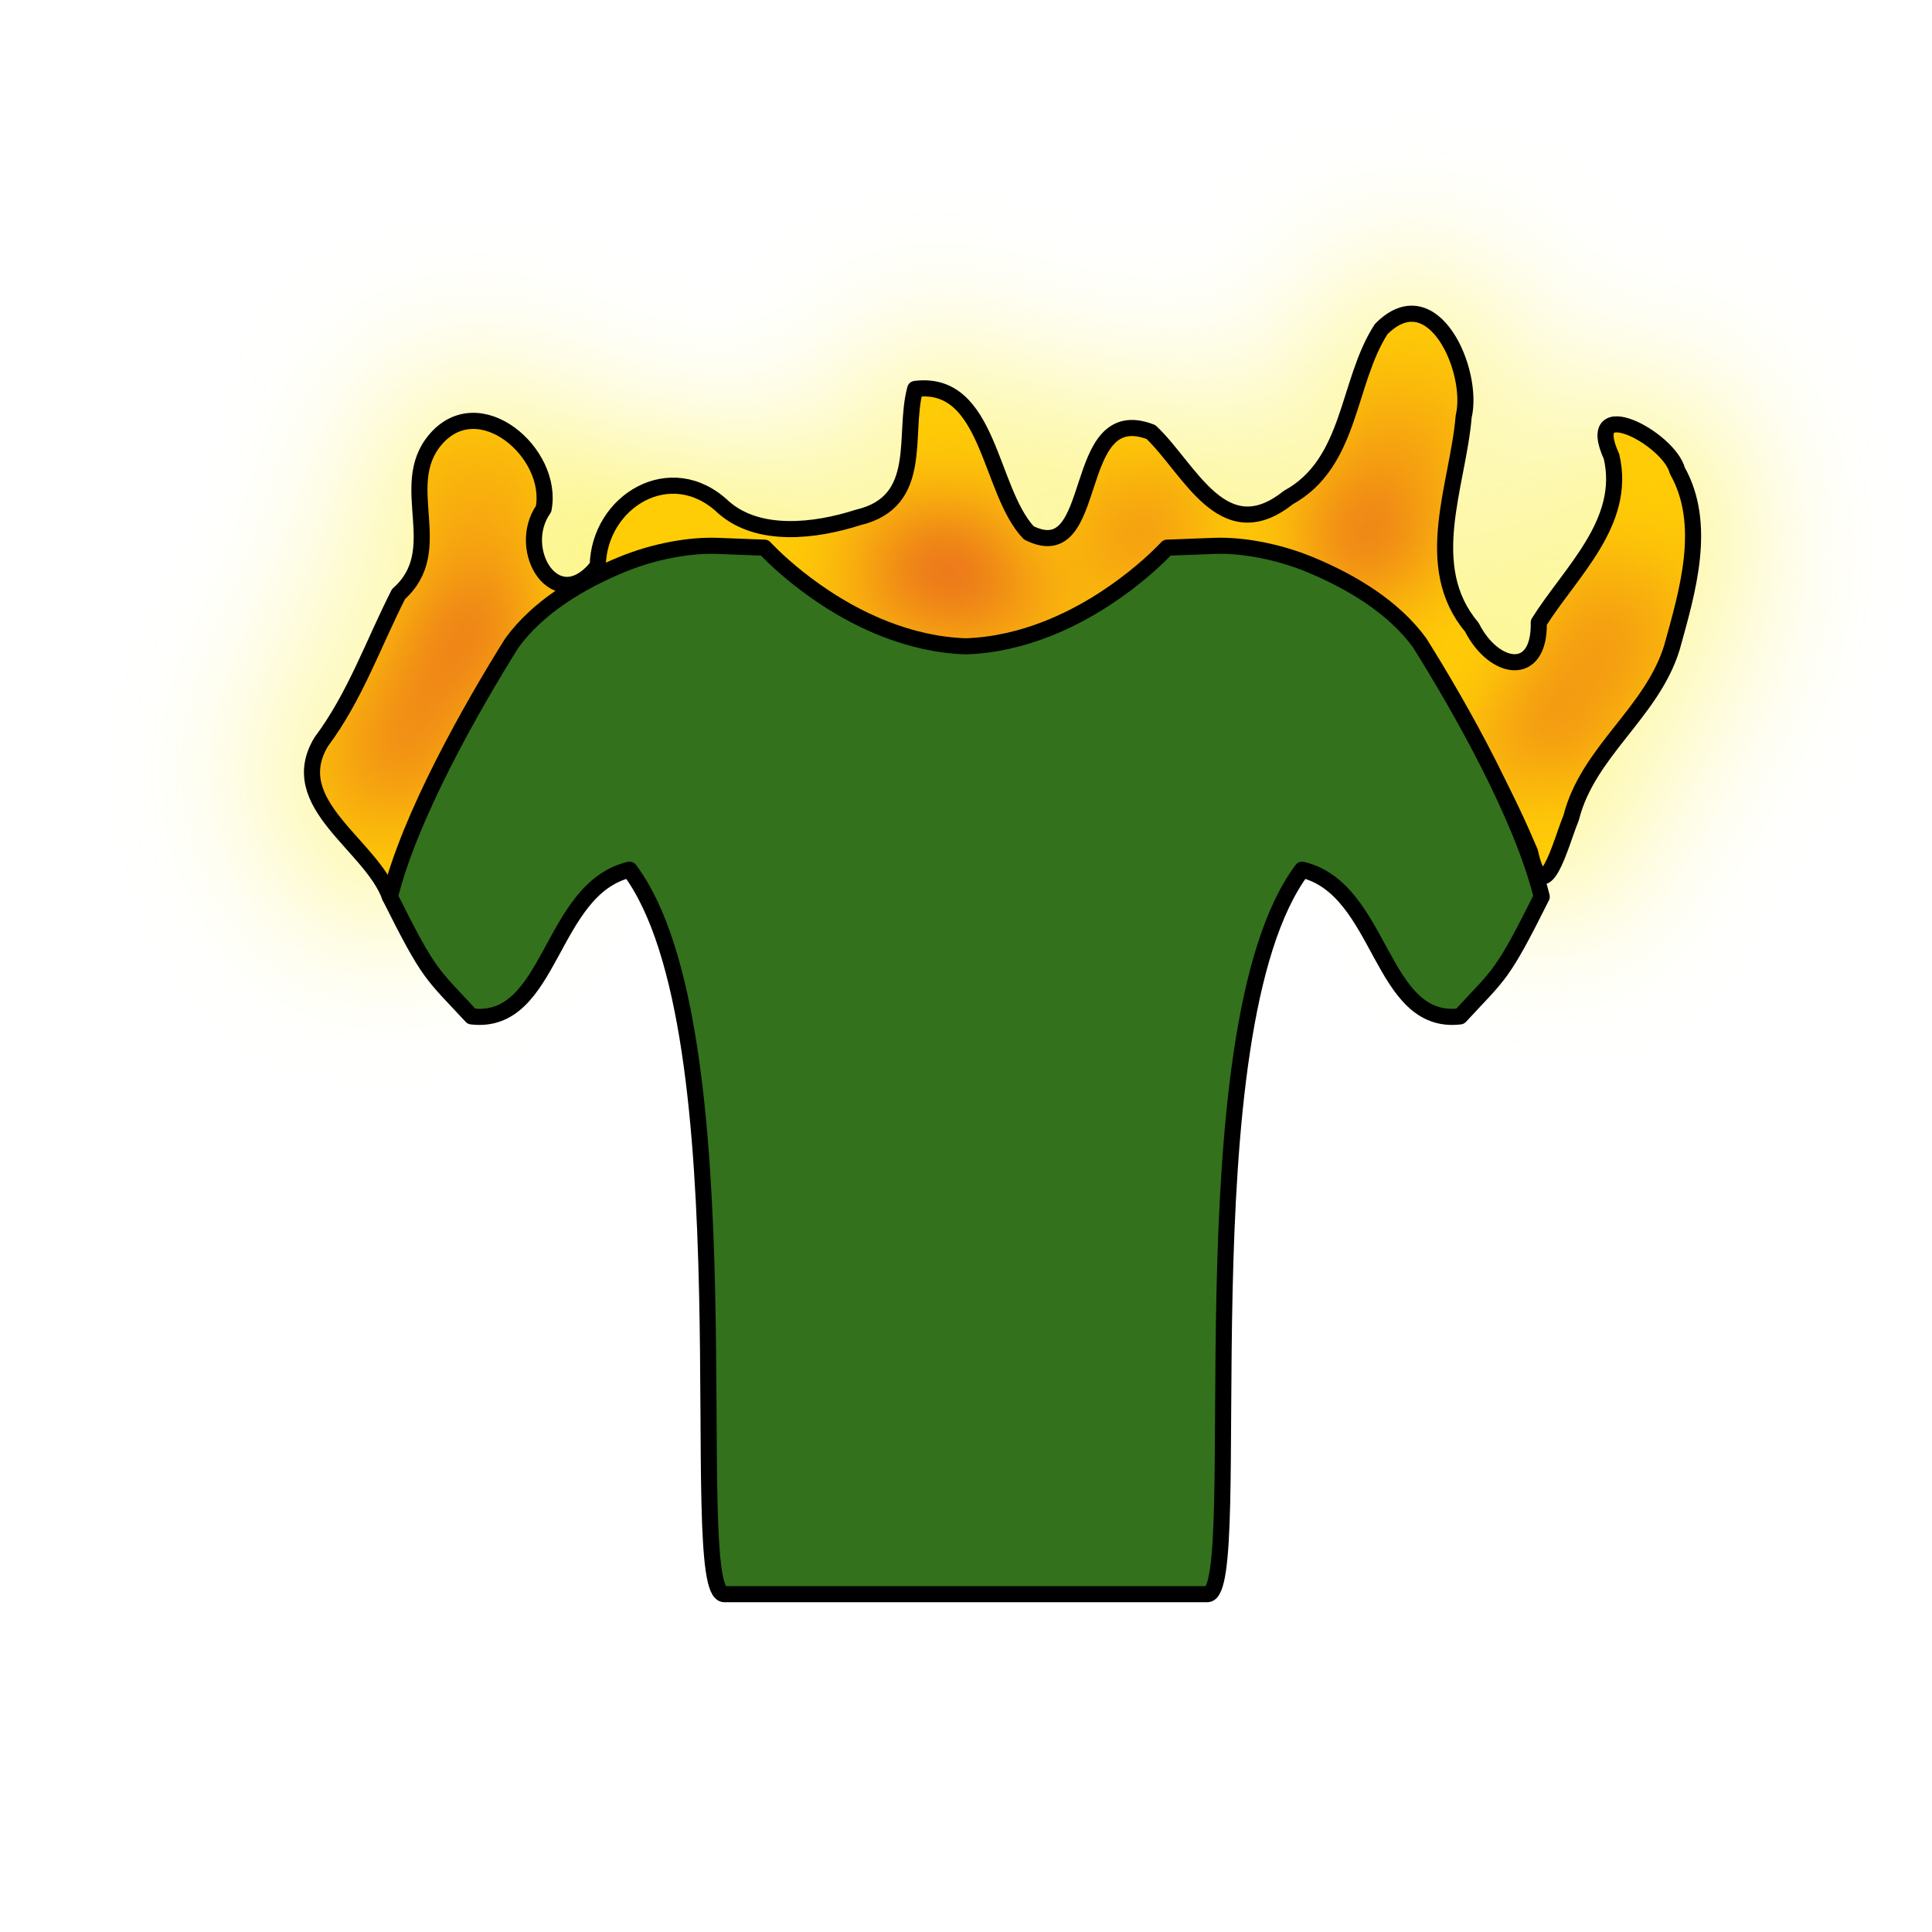
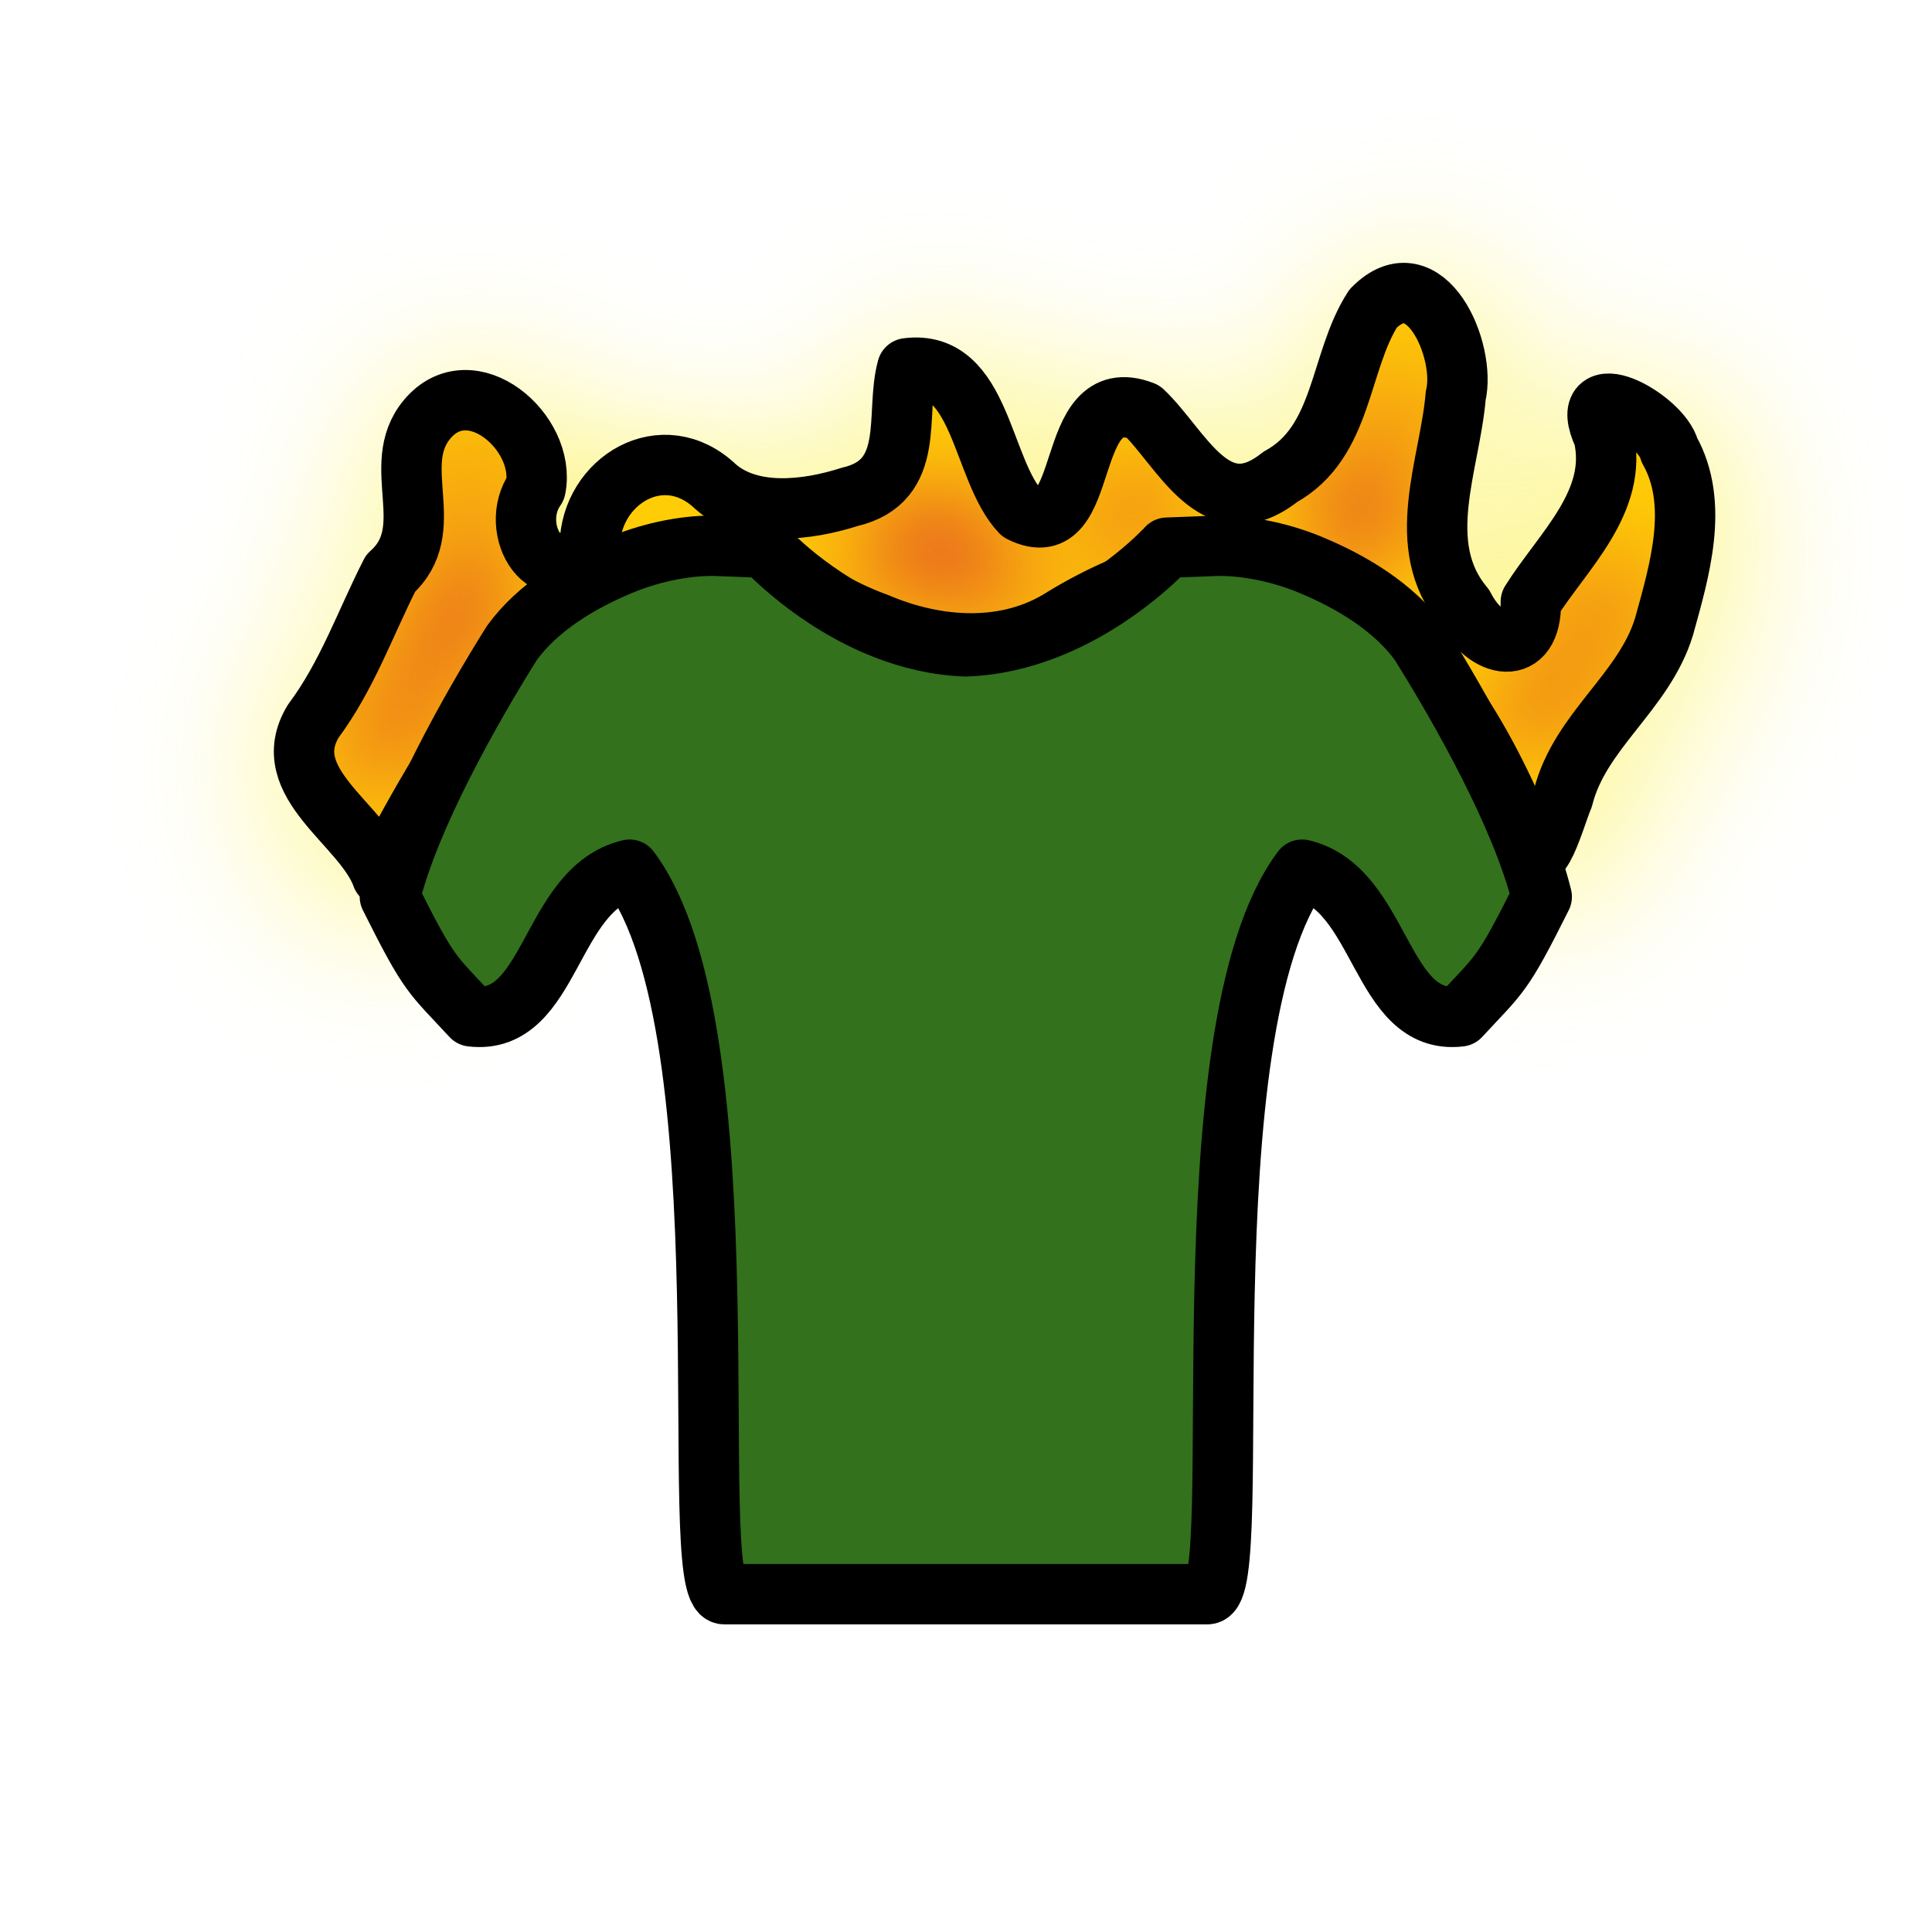
<svg xmlns="http://www.w3.org/2000/svg" width="48" height="48" viewBox="0 0 48 48" version="1.1" id="svg1">
  <defs id="defs1">
    <filter style="color-interpolation-filters:sRGB;" id="filter7" x="-0.136" y="-0.31" width="1.272" height="1.62">
      <feGaussianBlur stdDeviation="2 2" result="blur" id="feGaussianBlur7" />
    </filter>
    <filter height="1.331" width="1.14" y="-0.166" x="-0.07" style="color-interpolation-filters:sRGB;" id="filter6">
      <feGaussianBlur stdDeviation="1 1" result="blur" id="feGaussianBlur6" />
      <feColorMatrix values="1 0 0 0 0 0 1 0 0 0 0 0 1 0 0 0 0 0 50 0 " result="colormatrix" id="feColorMatrix6" />
      <feComposite in="colormatrix" in2="SourceGraphic" operator="in" id="feComposite6" />
    </filter>
  </defs>
  <g id="layer1">
    <g id="g7" transform="translate(1.995707,0.607034)">
      <path style="baseline-shift:baseline;display:inline;overflow:visible;opacity:1;vector-effect:none;fill:#f9ea00;fill-opacity:1;stroke-linecap:round;stroke-linejoin:round;filter:url(#filter7);enable-background:accumulate;stop-color:#000000;stop-opacity:1" d="M 33.318,6.711 C 32.863,6.62 32.361,6.816 31.963,7.219 a 0.5,0.5 0 0 0 -0.064,0.08 c -0.497,0.768 -0.677,1.636 -0.936,2.369 -0.259,0.733 -0.552,1.297 -1.195,1.65 a 0.5,0.5 0 0 0 -0.07,0.047 c -0.341,0.271 -0.563,0.322 -0.738,0.311 -0.176,-0.012 -0.359,-0.1 -0.576,-0.287 -0.434,-0.374 -0.875,-1.093 -1.439,-1.625 A 0.5,0.5 0 0 0 26.781,9.662 c -0.32,-0.124 -0.635,-0.169 -0.928,-0.107 -0.293,0.062 -0.538,0.229 -0.711,0.424 -0.345,0.389 -0.484,0.865 -0.623,1.289 -0.139,0.424 -0.285,0.802 -0.389,0.928 -0.052,0.063 -0.062,0.063 -0.082,0.066 -0.012,0.002 -0.096,-0.029 -0.154,-0.045 -0.331,-0.389 -0.6,-1.238 -0.963,-2.059 C 22.744,9.734 22.521,9.314 22.156,8.992 21.792,8.67 21.264,8.486 20.68,8.561 a 0.5,0.5 0 0 0 -0.42,0.363 c -0.193,0.701 -0.122,1.409 -0.213,1.92 -0.046,0.255 -0.118,0.446 -0.232,0.586 -0.114,0.14 -0.276,0.256 -0.611,0.334 a 0.5,0.5 0 0 0 -0.039,0.012 c -0.488,0.157 -1.059,0.272 -1.574,0.264 -0.515,-0.009 -0.957,-0.135 -1.277,-0.416 l 0.016,0.014 c -0.79,-0.754 -1.84,-0.831 -2.621,-0.424 -0.699,0.364 -1.157,1.101 -1.27,1.953 -0.175,0.205 -0.302,0.258 -0.344,0.26 -0.045,0.002 -0.093,-0.013 -0.17,-0.113 -0.154,-0.2 -0.225,-0.675 -0.006,-0.986 A 0.5,0.5 0 0 0 12,12.135 C 12.186,11.191 11.679,10.29 10.965,9.77 10.608,9.509 10.177,9.337 9.715,9.35 9.253,9.363 8.778,9.588 8.428,10.008 7.806,10.755 7.916,11.64 7.963,12.299 c 0.023,0.329 0.03,0.618 -0.02,0.854 -0.05,0.235 -0.138,0.42 -0.369,0.625 a 0.5,0.5 0 0 0 -0.113,0.148 c -0.647,1.271 -1.095,2.552 -1.875,3.596 a 0.5,0.5 0 0 0 -0.025,0.039 c -0.291,0.479 -0.36,0.999 -0.254,1.445 0.107,0.446 0.352,0.812 0.615,1.143 0.526,0.661 1.133,1.238 1.299,1.693 a 0.5,0.5 0 0 0 0.916,0.059 c 0.898,-1.756 1.896,-3.458 3.088,-5.004 a 0.5,0.5 0 0 0 0.031,-0.045 c 0.797,-1.313 1.985,-2.438 3.453,-2.687 a 0.5,0.5 0 0 0 0.02,-0.004 c 0.852,-0.18 1.629,0.046 2.463,0.432 0.829,0.383 1.68,0.922 2.629,1.264 1.578,0.67 3.509,0.825 5.076,-0.186 1.693,-1.025 3.732,-1.705 5.486,-0.855 a 0.5,0.5 0 0 0 0.061,0.025 c 2.562,0.85 4.045,3.402 5.109,5.908 0.04,0.169 0.081,0.322 0.139,0.449 0.068,0.149 0.149,0.313 0.383,0.42 0.234,0.107 0.538,0.005 0.666,-0.104 0.128,-0.108 0.19,-0.214 0.25,-0.322 0.242,-0.432 0.403,-1.028 0.508,-1.281 a 0.5,0.5 0 0 0 0.023,-0.07 c 0.177,-0.705 0.622,-1.299 1.133,-1.945 0.511,-0.647 1.086,-1.343 1.369,-2.273 a 0.5,0.5 0 0 0 0.004,-0.012 c 0.373,-1.353 0.932,-3.134 0.096,-4.697 -0.106,-0.341 -0.312,-0.596 -0.559,-0.814 -0.263,-0.233 -0.562,-0.426 -0.871,-0.547 -0.154,-0.061 -0.311,-0.105 -0.49,-0.111 -0.179,-0.006 -0.416,0.035 -0.596,0.217 -0.18,0.182 -0.229,0.439 -0.211,0.648 0.018,0.209 0.086,0.41 0.191,0.641 l -0.033,-0.094 c 0.155,0.66 -0.038,1.218 -0.406,1.832 -0.368,0.614 -0.91,1.231 -1.336,1.91 a 0.5,0.5 0 0 0 -0.078,0.275 c 0.006,0.282 -0.054,0.427 -0.08,0.465 -0.026,0.038 0.009,0.015 -0.021,0.014 -0.06,-0.002 -0.4,-0.17 -0.613,-0.592 a 0.5,0.5 0 0 0 -0.062,-0.098 c -0.532,-0.633 -0.606,-1.331 -0.521,-2.172 0.082,-0.817 0.334,-1.721 0.42,-2.629 v -0.002 C 35.042,9.076 34.818,8.161 34.342,7.463 34.104,7.114 33.774,6.802 33.318,6.711 Z m -0.195,0.98 c 0.092,0.018 0.246,0.12 0.393,0.336 0.294,0.431 0.45,1.25 0.367,1.596 a 0.5,0.5 0 0 0 -0.012,0.076 c -0.066,0.788 -0.333,1.719 -0.43,2.688 -0.096,0.957 0.011,2 0.734,2.883 0.33,0.612 0.811,1.058 1.428,1.076 0.321,0.009 0.673,-0.158 0.871,-0.441 0.149,-0.214 0.172,-0.505 0.197,-0.797 0.361,-0.572 0.904,-1.191 1.334,-1.908 0.434,-0.724 0.753,-1.598 0.523,-2.576 a 0.5,0.5 0 0 0 -0.006,-0.018 c 0.129,0.073 0.261,0.137 0.377,0.24 0.176,0.156 0.285,0.342 0.291,0.365 a 0.5,0.5 0 0 0 0.049,0.123 c 0.621,1.102 0.208,2.609 -0.176,4 -0.212,0.695 -0.681,1.29 -1.195,1.941 -0.516,0.653 -1.077,1.367 -1.316,2.32 l 0.021,-0.068 c -0.079,0.191 -0.152,0.373 -0.232,0.596 -1.091,-2.512 -2.653,-5.235 -5.551,-6.215 -2.205,-1.051 -4.602,-0.192 -6.426,0.914 a 0.5,0.5 0 0 0 -0.012,0.006 c -1.213,0.782 -2.793,0.686 -4.152,0.105 a 0.5,0.5 0 0 0 -0.029,-0.012 c -0.808,-0.289 -1.644,-0.815 -2.561,-1.238 -0.913,-0.422 -1.941,-0.738 -3.078,-0.502 -0.552,0.095 -0.976,0.425 -1.443,0.68 0.047,-0.05 0.114,-0.037 0.158,-0.094 a 0.5,0.5 0 0 0 0.107,-0.303 c 0.01,-0.618 0.364,-1.13 0.812,-1.363 0.448,-0.233 0.949,-0.236 1.469,0.26 a 0.5,0.5 0 0 0 0.016,0.014 c 0.55,0.482 1.249,0.653 1.92,0.664 0.661,0.011 1.31,-0.131 1.869,-0.309 0.494,-0.119 0.888,-0.352 1.146,-0.668 0.261,-0.319 0.38,-0.69 0.443,-1.043 0.094,-0.527 0.104,-0.956 0.145,-1.365 0.095,0.034 0.232,0.014 0.316,0.088 0.183,0.161 0.363,0.453 0.525,0.82 0.324,0.734 0.535,1.726 1.184,2.412 a 0.5,0.5 0 0 0 0.139,0.104 c 0.289,0.146 0.585,0.217 0.875,0.168 0.29,-0.049 0.53,-0.223 0.688,-0.414 0.316,-0.382 0.432,-0.836 0.568,-1.252 0.136,-0.416 0.288,-0.788 0.42,-0.938 0.066,-0.075 0.107,-0.097 0.168,-0.109 0.047,-0.01 0.159,0.014 0.277,0.047 0.383,0.391 0.804,1.058 1.395,1.566 0.312,0.269 0.697,0.496 1.162,0.527 0.454,0.03 0.932,-0.155 1.393,-0.512 0.904,-0.517 1.339,-1.361 1.621,-2.16 0.279,-0.791 0.467,-1.548 0.809,-2.102 0.202,-0.186 0.325,-0.226 0.408,-0.209 z M 9.744,10.35 c 0.188,-0.005 0.415,0.071 0.631,0.229 0.431,0.314 0.73,0.92 0.643,1.363 L 11.102,11.75 c -0.5,0.709 -0.414,1.592 0.029,2.17 0.205,0.267 0.545,0.447 0.922,0.467 -0.656,0.551 -1.208,1.224 -1.639,1.93 C 9.335,17.72 8.466,19.252 7.645,20.799 7.317,20.358 6.988,19.884 6.703,19.525 6.482,19.247 6.331,18.991 6.279,18.773 c -0.052,-0.218 -0.041,-0.403 0.135,-0.693 l -0.025,0.041 c 0.9,-1.205 1.358,-2.554 1.963,-3.742 l -0.113,0.148 c 0.386,-0.342 0.598,-0.764 0.684,-1.168 0.086,-0.404 0.064,-0.787 0.039,-1.133 -0.049,-0.692 -0.103,-1.172 0.234,-1.578 0.194,-0.232 0.361,-0.294 0.549,-0.299 z" id="path7" />
-       <g id="g1" style="filter:url(#filter6)">
+       <g id="g1" style="filter:url(#filter6)" transform="translate(-0.1978566,-0.514427)">
        <path style="fill:#e45323;fill-opacity:1;stroke:none;stroke-width:1;stroke-linecap:round;stroke-linejoin:round;stroke-dasharray:none;stroke-opacity:1" d="M 7.691,21.672 C 7.221,20.376 5.053,19.359 5.987,17.821 6.827,16.697 7.28,15.382 7.906,14.152 9.14,13.059 7.853,11.481 8.811,10.328 c 1.087,-1.304 2.971,0.323 2.698,1.71 -0.72,1.021 0.32,2.714 1.346,1.418 0.025,-1.604 1.817,-2.707 3.127,-1.457 0.871,0.763 2.281,0.59 3.334,0.252 1.673,-0.391 1.114,-2.061 1.426,-3.195 1.851,-0.236 1.826,2.522 2.822,3.575 1.818,0.916 0.987,-3.3 3.036,-2.504 0.962,0.907 1.783,2.922 3.408,1.63 1.58,-0.867 1.454,-2.862 2.311,-4.187 1.289,-1.302 2.32,1.045 2.05,2.17 -0.144,1.723 -1.074,3.718 0.205,5.24 0.543,1.073 1.689,1.277 1.661,-0.122 0.787,-1.256 2.192,-2.484 1.807,-4.123 -0.726,-1.589 1.431,-0.45 1.635,0.351 0.756,1.342 0.25,3.005 -0.132,4.388 -0.495,1.628 -2.091,2.585 -2.508,4.243 -0.261,0.63 -0.686,2.367 -1.019,0.845 -1.081,-2.549 -2.626,-5.272 -5.418,-6.198 -1.985,-0.961 -4.212,-0.186 -5.975,0.884 -1.392,0.897 -3.151,0.771 -4.621,0.144 -1.764,-0.63 -3.386,-2.144 -5.379,-1.722 -1.665,0.283 -2.951,1.528 -3.797,2.921 -1.218,1.579 -2.23,3.307 -3.137,5.08 z" id="path4" />
-         <path id="path3" style="baseline-shift:baseline;display:inline;overflow:visible;vector-effect:none;stroke-linecap:round;stroke-linejoin:round;enable-background:accumulate;stop-color:#000000;stop-opacity:1;opacity:1;fill:#ffcd06;fill-opacity:1" d="M 33.118 7.188 C 32.871 7.174 32.601 7.286 32.319 7.571 C 31.462 8.896 31.589 10.891 30.008 11.758 C 28.384 13.051 27.562 11.035 26.6 10.127 C 24.55 9.331 25.383 13.547 23.565 12.631 C 22.569 11.578 22.594 8.821 20.743 9.057 C 20.431 10.191 20.99 11.859 19.317 12.25 C 18.264 12.589 16.853 12.762 15.983 11.998 C 14.673 10.748 12.881 11.851 12.856 13.455 C 11.83 14.751 10.788 13.058 11.508 12.037 C 11.781 10.65 9.898 9.025 8.811 10.329 C 7.852 11.482 9.141 13.059 7.907 14.153 C 7.281 15.382 6.826 16.697 5.987 17.821 C 5.053 19.358 7.221 20.377 7.692 21.672 C 8.599 19.899 9.611 18.172 10.829 16.592 C 11.674 15.2 12.961 13.953 14.625 13.67 C 16.619 13.249 18.24 14.763 20.004 15.393 C 21.474 16.02 23.233 16.146 24.625 15.248 C 26.389 14.179 28.615 13.405 30.6 14.366 C 33.392 15.292 34.937 18.014 36.018 20.563 C 36.35 22.085 36.776 20.349 37.037 19.719 C 37.454 18.061 39.05 17.103 39.545 15.475 C 39.927 14.092 40.432 12.43 39.676 11.088 C 39.472 10.287 37.315 9.148 38.041 10.737 C 38.426 12.375 37.022 13.604 36.235 14.86 C 36.263 16.258 35.118 16.054 34.575 14.981 C 33.296 13.459 34.226 11.464 34.37 9.741 C 34.581 8.861 33.997 7.236 33.118 7.188 z M 33.079 8.602 C 33.199 8.938 33.315 9.418 33.299 9.485 A 1.1 1.1 0 0 0 33.274 9.649 C 33.215 10.35 32.949 11.282 32.844 12.327 C 32.776 13.005 32.897 13.764 33.162 14.51 C 32.536 14.028 31.824 13.635 31.018 13.358 C 30.573 13.149 30.123 13.065 29.674 12.983 C 29.998 12.878 30.336 12.864 30.623 12.645 C 31.661 12.027 32.179 11.033 32.473 10.202 C 32.712 9.524 32.882 9.039 33.079 8.602 z M 9.743 10.944 L 9.745 10.944 L 9.746 10.946 L 9.748 10.946 C 9.749 10.946 9.753 10.947 9.754 10.948 L 9.756 10.948 L 9.758 10.95 L 9.76 10.95 L 9.762 10.95 C 9.786 10.949 9.893 10.968 10.024 11.063 C 10.233 11.215 10.384 11.52 10.422 11.709 C 9.966 12.587 10.103 13.566 10.655 14.286 C 10.758 14.42 11.004 14.421 11.155 14.534 C 10.705 15.005 10.233 15.47 9.911 15.998 C 9.007 17.179 8.31 18.464 7.598 19.739 C 7.45 19.583 7.281 19.288 7.174 19.153 C 6.978 18.906 6.883 18.714 6.864 18.633 C 6.844 18.553 6.821 18.57 6.928 18.393 C 7.816 17.175 8.276 15.89 8.809 14.807 C 9.184 14.409 9.417 13.925 9.51 13.485 C 9.617 12.979 9.584 12.542 9.559 12.186 C 9.509 11.475 9.491 11.234 9.657 11.034 C 9.707 10.974 9.728 10.952 9.739 10.946 L 9.741 10.946 L 9.743 10.944 z M 21.604 11.172 C 21.837 11.822 22.062 12.642 22.766 13.387 A 1.1 1.1 0 0 0 23.069 13.614 C 23.432 13.797 23.863 13.914 24.315 13.838 C 24.767 13.762 25.144 13.483 25.366 13.215 C 25.808 12.679 25.907 12.179 26.041 11.768 C 26.12 11.527 26.157 11.472 26.217 11.342 C 26.506 11.703 26.784 12.122 27.338 12.6 C 27.511 12.749 27.816 12.797 28.049 12.916 C 26.588 13.057 25.192 13.62 24.055 14.309 A 1.1 1.1 0 0 0 24.03 14.325 C 23.032 14.968 21.663 14.905 20.436 14.381 A 1.1 1.1 0 0 0 20.375 14.358 C 19.855 14.172 19.203 13.809 18.559 13.477 C 18.906 13.418 19.284 13.404 19.588 13.309 C 20.178 13.166 20.709 12.864 21.053 12.444 C 21.39 12.032 21.528 11.574 21.604 11.172 z M 14.436 12.588 C 14.433 12.59 14.429 12.591 14.426 12.592 L 14.424 12.594 C 14.417 12.596 14.411 12.594 14.405 12.594 L 14.436 12.588 z M 38.858 12.707 C 38.865 13.434 38.741 14.251 38.491 15.161 C 38.321 15.716 37.916 16.249 37.399 16.905 C 37.004 17.405 36.631 18.112 36.311 18.846 C 35.969 18.145 35.618 17.456 35.161 16.789 C 35.311 16.83 35.413 16.941 35.586 16.946 C 36.082 16.96 36.667 16.68 36.967 16.248 C 37.143 15.996 37.134 15.703 37.184 15.422 C 37.508 14.91 38.053 14.289 38.522 13.508 C 38.66 13.277 38.748 12.981 38.858 12.707 z M 33.621 15.522 C 33.647 15.553 33.677 15.581 33.698 15.618 C 33.712 15.635 33.714 15.655 33.723 15.674 L 33.621 15.522 z " />
+         <path id="path3" style="baseline-shift:baseline;display:inline;overflow:visible;opacity:1;vector-effect:none;fill:#ffcd06;fill-opacity:1;stroke-linecap:round;stroke-linejoin:round;enable-background:accumulate;stop-color:#000000;stop-opacity:1" d="m 33.118,7.188 c -0.246,-0.013 -0.517,0.098 -0.799,0.383 -0.857,1.325 -0.73,3.32 -2.311,4.187 -1.625,1.292 -2.446,-0.724 -3.408,-1.631 -2.05,-0.797 -1.217,3.42 -3.035,2.504 -0.996,-1.053 -0.971,-3.81 -2.822,-3.574 -0.312,1.134 0.247,2.802 -1.426,3.193 -1.053,0.338 -2.463,0.511 -3.334,-0.252 -1.31,-1.25 -3.102,-0.147 -3.127,1.457 -1.026,1.296 -2.068,-0.397 -1.348,-1.418 0.273,-1.387 -1.61,-3.013 -2.697,-1.709 -0.959,1.153 0.33,2.731 -0.904,3.824 -0.626,1.23 -1.08,2.544 -1.92,3.668 -0.934,1.538 1.235,2.556 1.705,3.852 0.907,-1.773 1.919,-3.501 3.137,-5.08 0.845,-1.393 2.132,-2.639 3.797,-2.922 1.994,-0.421 3.615,1.093 5.379,1.723 1.469,0.627 3.229,0.753 4.621,-0.145 1.763,-1.07 3.989,-1.844 5.975,-0.883 2.792,0.926 4.337,3.648 5.418,6.197 0.332,1.522 0.758,-0.214 1.02,-0.844 0.417,-1.658 2.013,-2.617 2.508,-4.244 0.382,-1.383 0.887,-3.045 0.131,-4.387 -0.204,-0.801 -2.361,-1.94 -1.635,-0.352 0.385,1.638 -1.02,2.867 -1.807,4.123 0.028,1.398 -1.117,1.194 -1.66,0.121 C 33.296,13.459 34.226,11.464 34.37,9.741 34.581,8.861 33.997,7.236 33.118,7.188 Z m -0.039,1.414 c 0.12,0.336 0.237,0.816 0.221,0.883 a 1.1,1.1 0 0 0 -0.025,0.164 c -0.059,0.701 -0.325,1.633 -0.43,2.678 -0.068,0.678 0.052,1.438 0.318,2.184 -0.627,-0.482 -1.338,-0.875 -2.145,-1.152 -0.445,-0.209 -0.895,-0.293 -1.344,-0.375 0.324,-0.104 0.661,-0.119 0.949,-0.338 1.037,-0.618 1.556,-1.611 1.85,-2.443 0.239,-0.677 0.409,-1.163 0.605,-1.6 z M 9.743,10.944 h 0.002 l 0.002,0.002 h 0.002 c 8.047e-4,3.61e-4 0.005,0.002 0.006,0.002 h 0.002 l 0.002,0.002 h 0.002 0.002 c 0.024,-6.76e-4 0.131,0.018 0.262,0.113 0.209,0.152 0.36,0.457 0.398,0.646 -0.457,0.877 -0.319,1.857 0.232,2.576 0.103,0.135 0.349,0.136 0.5,0.248 -0.45,0.472 -0.921,0.937 -1.244,1.465 -0.903,1.181 -1.601,2.465 -2.312,3.74 C 7.45,19.583 7.281,19.288 7.174,19.153 6.978,18.906 6.883,18.714 6.864,18.633 c -0.019,-0.08 -0.043,-0.063 0.064,-0.24 0.888,-1.218 1.348,-2.503 1.881,-3.586 0.375,-0.398 0.608,-0.882 0.701,-1.322 0.107,-0.505 0.074,-0.943 0.049,-1.299 -0.05,-0.711 -0.068,-0.952 0.098,-1.152 0.05,-0.06 0.071,-0.082 0.082,-0.088 h 0.002 z m 11.861,0.229 c 0.233,0.65 0.458,1.47 1.162,2.215 a 1.1,1.1 0 0 0 0.303,0.227 c 0.364,0.183 0.794,0.301 1.246,0.225 0.452,-0.076 0.829,-0.355 1.051,-0.623 0.443,-0.536 0.541,-1.036 0.676,-1.447 0.079,-0.241 0.116,-0.296 0.176,-0.426 0.289,0.361 0.567,0.78 1.121,1.258 0.173,0.149 0.478,0.197 0.711,0.316 -1.461,0.141 -2.858,0.703 -3.994,1.393 a 1.1,1.1 0 0 0 -0.025,0.016 c -0.998,0.643 -2.367,0.58 -3.594,0.057 a 1.1,1.1 0 0 0 -0.061,-0.023 c -0.52,-0.186 -1.173,-0.549 -1.816,-0.881 0.347,-0.059 0.725,-0.073 1.029,-0.168 0.59,-0.143 1.121,-0.445 1.465,-0.865 0.337,-0.412 0.475,-0.87 0.551,-1.271 z m -7.168,1.416 c -0.003,0.001 -0.007,0.003 -0.01,0.004 l -0.002,0.002 c -0.007,0.001 -0.013,3.47e-4 -0.02,0 z m 24.422,0.119 c 0.007,0.726 -0.117,1.544 -0.367,2.453 -0.17,0.555 -0.574,1.089 -1.092,1.744 -0.395,0.501 -0.768,1.207 -1.088,1.941 -0.342,-0.701 -0.693,-1.39 -1.15,-2.057 0.15,0.04 0.253,0.151 0.426,0.156 0.496,0.015 1.08,-0.266 1.381,-0.697 0.176,-0.253 0.166,-0.546 0.217,-0.826 0.324,-0.512 0.869,-1.133 1.338,-1.914 0.139,-0.231 0.226,-0.527 0.336,-0.801 z m -5.236,2.814 c 0.026,0.032 0.056,0.059 0.076,0.096 0.014,0.018 0.016,0.038 0.025,0.057 z" />
      </g>
-       <path style="fill:none;fill-opacity:1;stroke:#000000;stroke-width:0.4;stroke-linecap:round;stroke-linejoin:round;stroke-dasharray:none;stroke-opacity:1" d="M 7.691,21.672 C 7.221,20.376 5.053,19.359 5.987,17.821 6.827,16.697 7.28,15.382 7.906,14.152 9.14,13.059 7.853,11.481 8.811,10.328 c 1.087,-1.304 2.971,0.323 2.698,1.71 -0.72,1.021 0.32,2.714 1.346,1.418 0.025,-1.604 1.817,-2.707 3.127,-1.457 0.871,0.763 2.281,0.59 3.334,0.252 1.673,-0.391 1.114,-2.061 1.426,-3.195 1.851,-0.236 1.826,2.522 2.822,3.575 1.818,0.916 0.987,-3.3 3.036,-2.504 0.962,0.907 1.783,2.922 3.408,1.63 1.58,-0.867 1.454,-2.862 2.311,-4.187 1.289,-1.302 2.32,1.045 2.05,2.17 -0.144,1.723 -1.074,3.718 0.205,5.24 0.543,1.073 1.689,1.277 1.661,-0.122 0.787,-1.256 2.192,-2.484 1.807,-4.123 -0.726,-1.589 1.431,-0.45 1.635,0.351 0.756,1.342 0.25,3.005 -0.132,4.388 -0.495,1.628 -2.091,2.585 -2.508,4.243 -0.261,0.63 -0.686,2.367 -1.019,0.845 -1.081,-2.549 -2.626,-5.272 -5.418,-6.198 -1.985,-0.961 -4.212,-0.186 -5.975,0.884 -1.392,0.897 -3.151,0.771 -4.621,0.144 -1.764,-0.63 -3.386,-2.144 -5.379,-1.722 -1.665,0.283 -2.951,1.528 -3.797,2.921 -1.218,1.579 -2.23,3.307 -3.137,5.08 z" id="path2" />
-       <path id="path1" style="fill:#33711d;fill-opacity:1;stroke:#000000;stroke-width:0.4;stroke-linecap:round;stroke-linejoin:round;stroke-dasharray:none;stroke-opacity:1" d="m 15.826,12.955 c -0.687,-0.026 -1.576,0.134 -2.381,0.467 -1.039,0.43 -2.081,1.06 -2.723,1.945 -1,1.594 -2.538,4.305 -3.031,6.305 1,2 1.029,1.891 2.029,2.973 C 11.721,24.885 11.645,21.478 13.645,21 16.645,25 15,39 16,39 h 4 4 4 c 1,0 -0.645,-14 2.355,-18 2,0.478 1.924,3.885 3.924,3.645 1,-1.082 1.029,-0.973 2.029,-2.973 -0.493,-2 -2.031,-4.711 -3.031,-6.305 -0.642,-0.885 -1.684,-1.515 -2.723,-1.945 -0.805,-0.333 -1.694,-0.493 -2.381,-0.467 L 27,13 c -5.11e-4,5.65e-4 -1.195,1.32 -3,2.023 -0.605,0.236 -1.279,0.403 -2,0.428 -0.721,-0.025 -1.395,-0.192 -2,-0.428 C 18.195,14.32 17.001,13.001 17,13 Z" />
+       <path style="fill:none;fill-opacity:1;stroke:#000000;stroke-width:1.5;stroke-linecap:round;stroke-linejoin:round;stroke-dasharray:none;stroke-opacity:1" d="M 7.494,21.157 C 7.023,19.862 4.855,18.844 5.789,17.307 6.629,16.182 7.082,14.868 7.708,13.638 8.942,12.545 7.655,10.967 8.613,9.814 c 1.087,-1.304 2.971,0.323 2.698,1.71 -0.72,1.021 0.32,2.714 1.346,1.418 0.025,-1.604 1.817,-2.707 3.127,-1.457 0.871,0.763 2.281,0.59 3.334,0.252 1.673,-0.391 1.114,-2.061 1.426,-3.195 1.851,-0.236 1.826,2.522 2.822,3.575 1.818,0.916 0.987,-3.3 3.036,-2.504 0.962,0.907 1.783,2.922 3.408,1.63 1.58,-0.867 1.454,-2.862 2.311,-4.187 1.289,-1.302 2.32,1.045 2.05,2.17 -0.144,1.723 -1.074,3.718 0.205,5.24 0.543,1.073 1.689,1.277 1.661,-0.122 0.787,-1.256 2.192,-2.484 1.807,-4.123 -0.726,-1.589 1.431,-0.45 1.635,0.351 0.756,1.342 0.25,3.005 -0.132,4.388 -0.495,1.628 -2.091,2.585 -2.508,4.243 -0.261,0.63 -0.686,2.367 -1.019,0.845 -1.081,-2.549 -2.626,-5.272 -5.418,-6.198 -1.985,-0.961 -4.212,-0.186 -5.975,0.884 -1.392,0.897 -3.151,0.771 -4.621,0.144 -1.764,-0.63 -3.386,-2.144 -5.379,-1.722 -1.665,0.283 -2.951,1.528 -3.797,2.921 -1.218,1.579 -2.23,3.307 -3.137,5.08 z" id="path2" />
+       <path id="path1" style="fill:#33711d;fill-opacity:1;stroke:#000000;stroke-width:1.5;stroke-linecap:round;stroke-linejoin:round;stroke-dasharray:none;stroke-opacity:1" d="m 15.826,12.955 c -0.687,-0.026 -1.576,0.134 -2.381,0.467 -1.039,0.43 -2.081,1.06 -2.723,1.945 -1,1.594 -2.538,4.305 -3.031,6.305 1,2 1.029,1.891 2.029,2.973 C 11.721,24.885 11.645,21.478 13.645,21 16.645,25 15,39 16,39 h 4 4 4 c 1,0 -0.645,-14 2.355,-18 2,0.478 1.924,3.885 3.924,3.645 1,-1.082 1.029,-0.973 2.029,-2.973 -0.493,-2 -2.031,-4.711 -3.031,-6.305 -0.642,-0.885 -1.684,-1.515 -2.723,-1.945 -0.805,-0.333 -1.694,-0.493 -2.381,-0.467 L 27,13 c -5.11e-4,5.65e-4 -1.195,1.32 -3,2.023 -0.605,0.236 -1.279,0.403 -2,0.428 -0.721,-0.025 -1.395,-0.192 -2,-0.428 C 18.195,14.32 17.001,13.001 17,13 Z" />
    </g>
  </g>
</svg>
